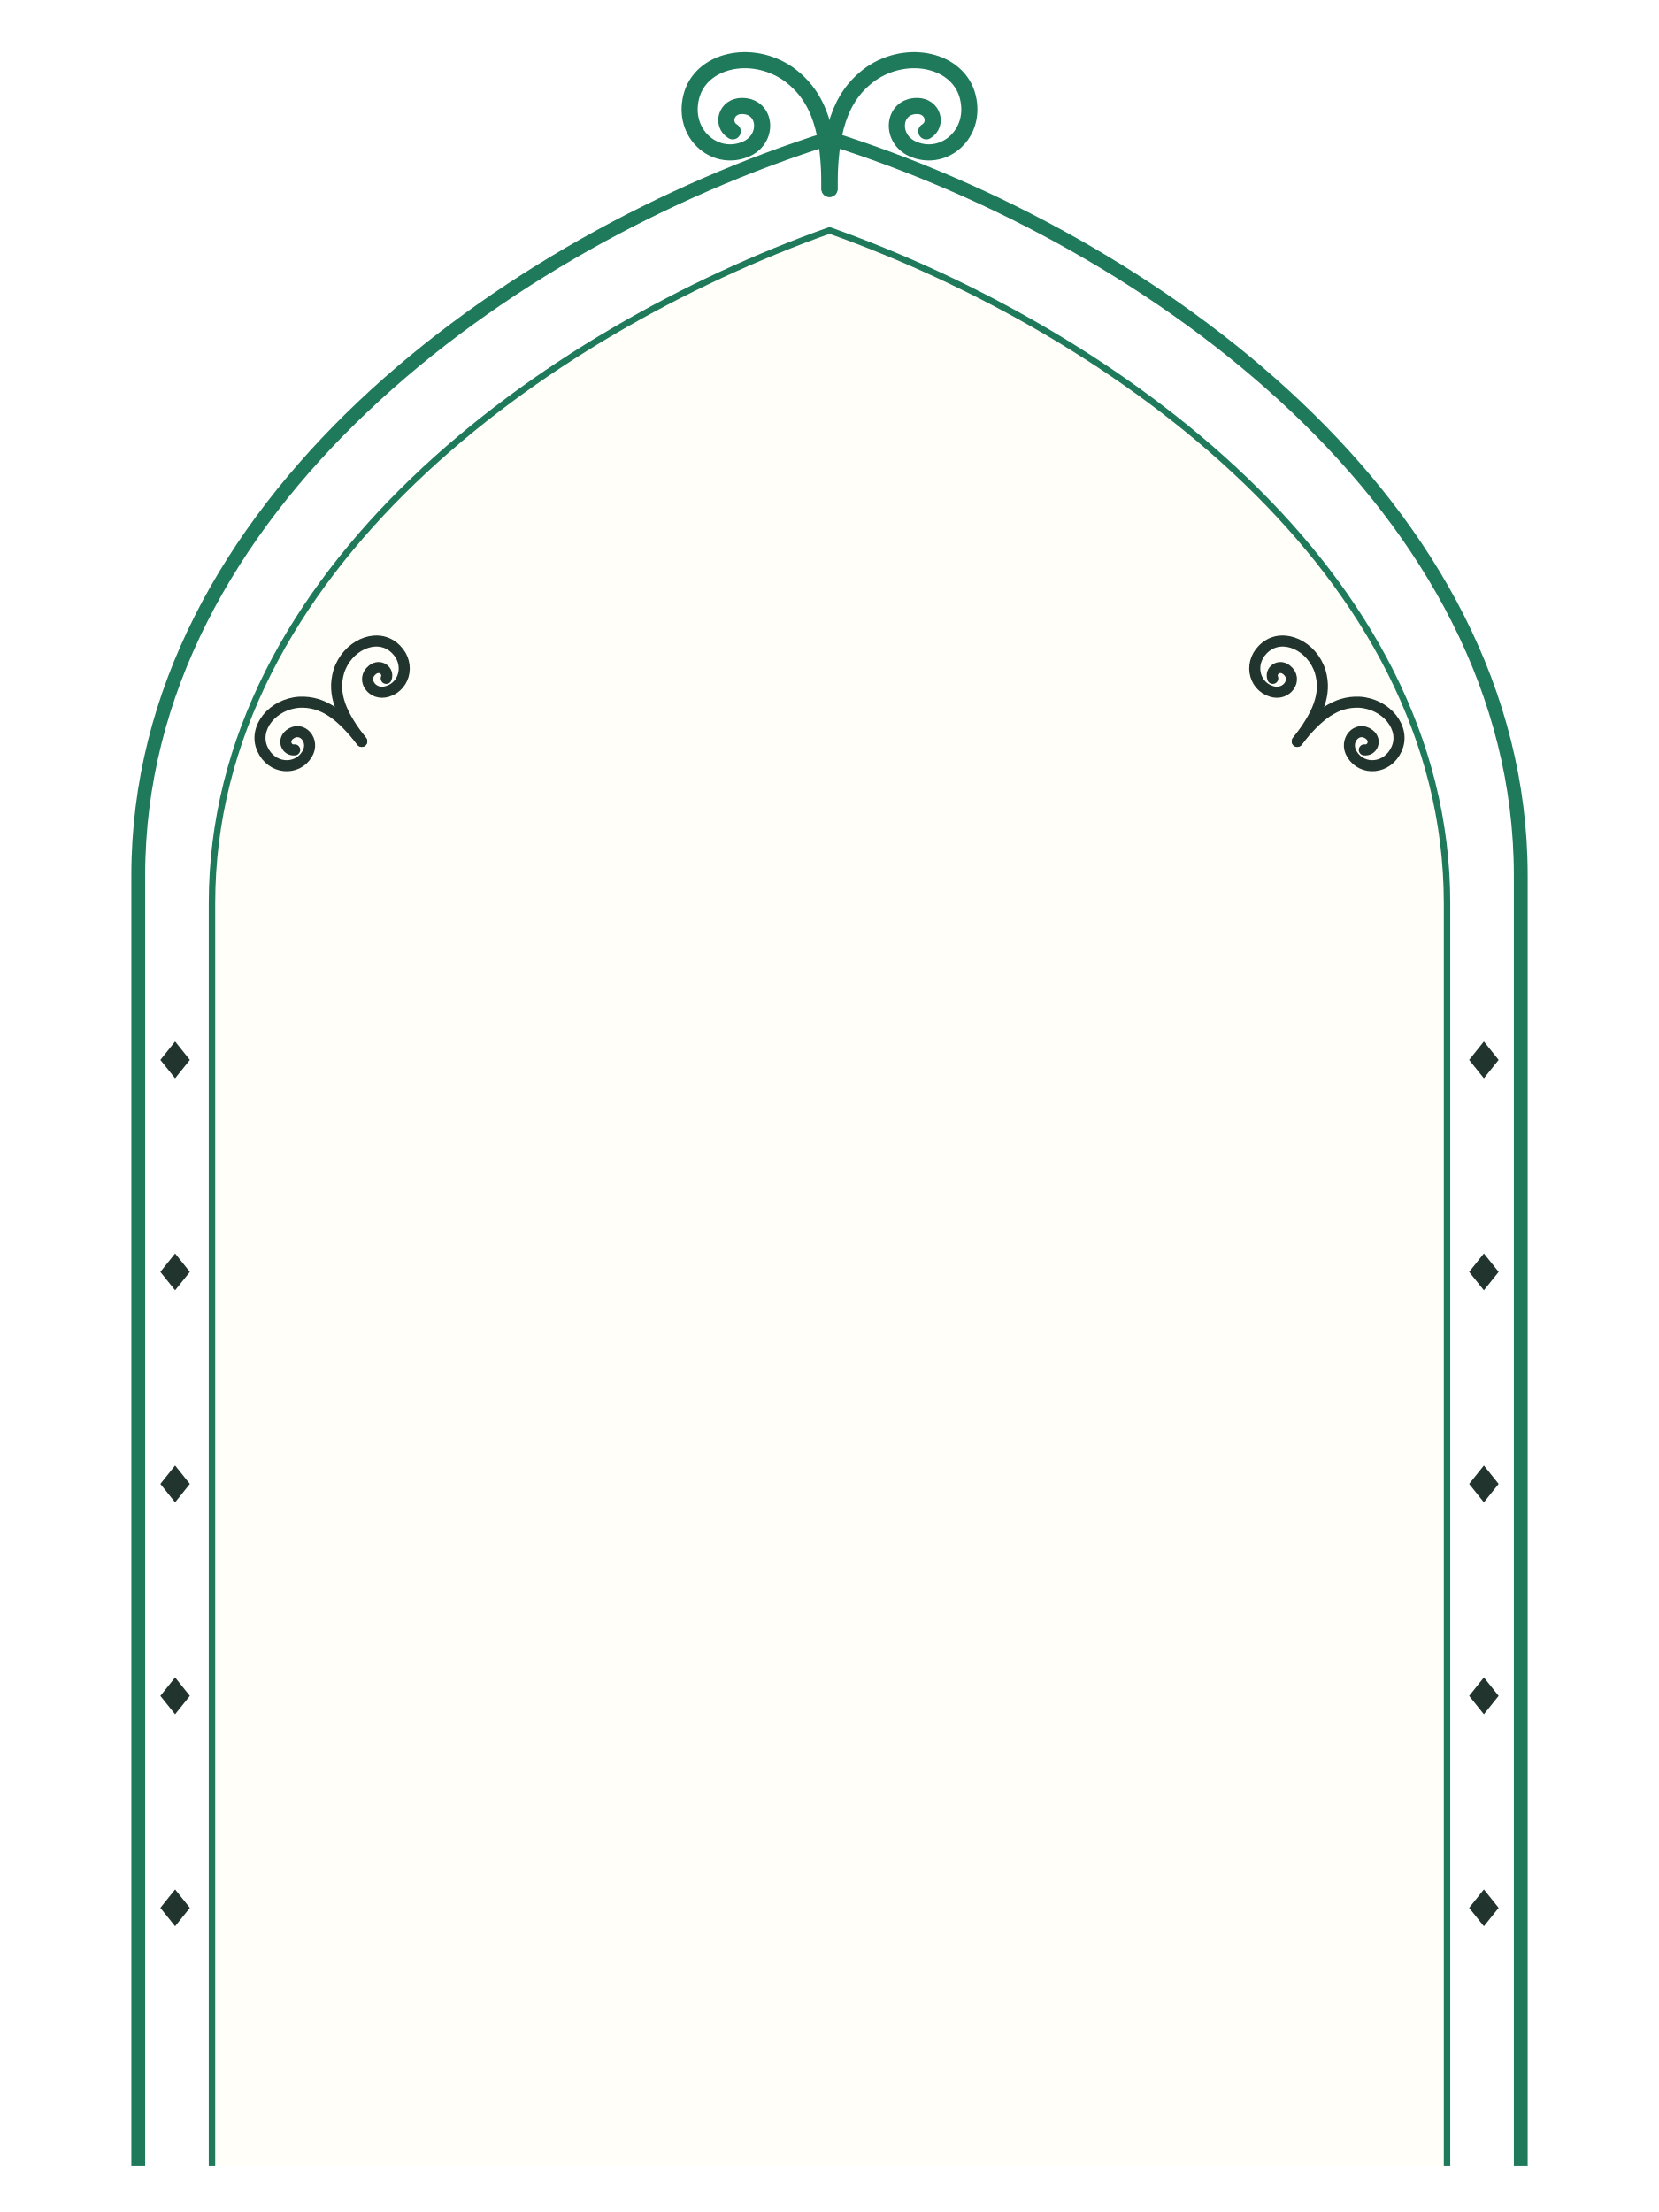
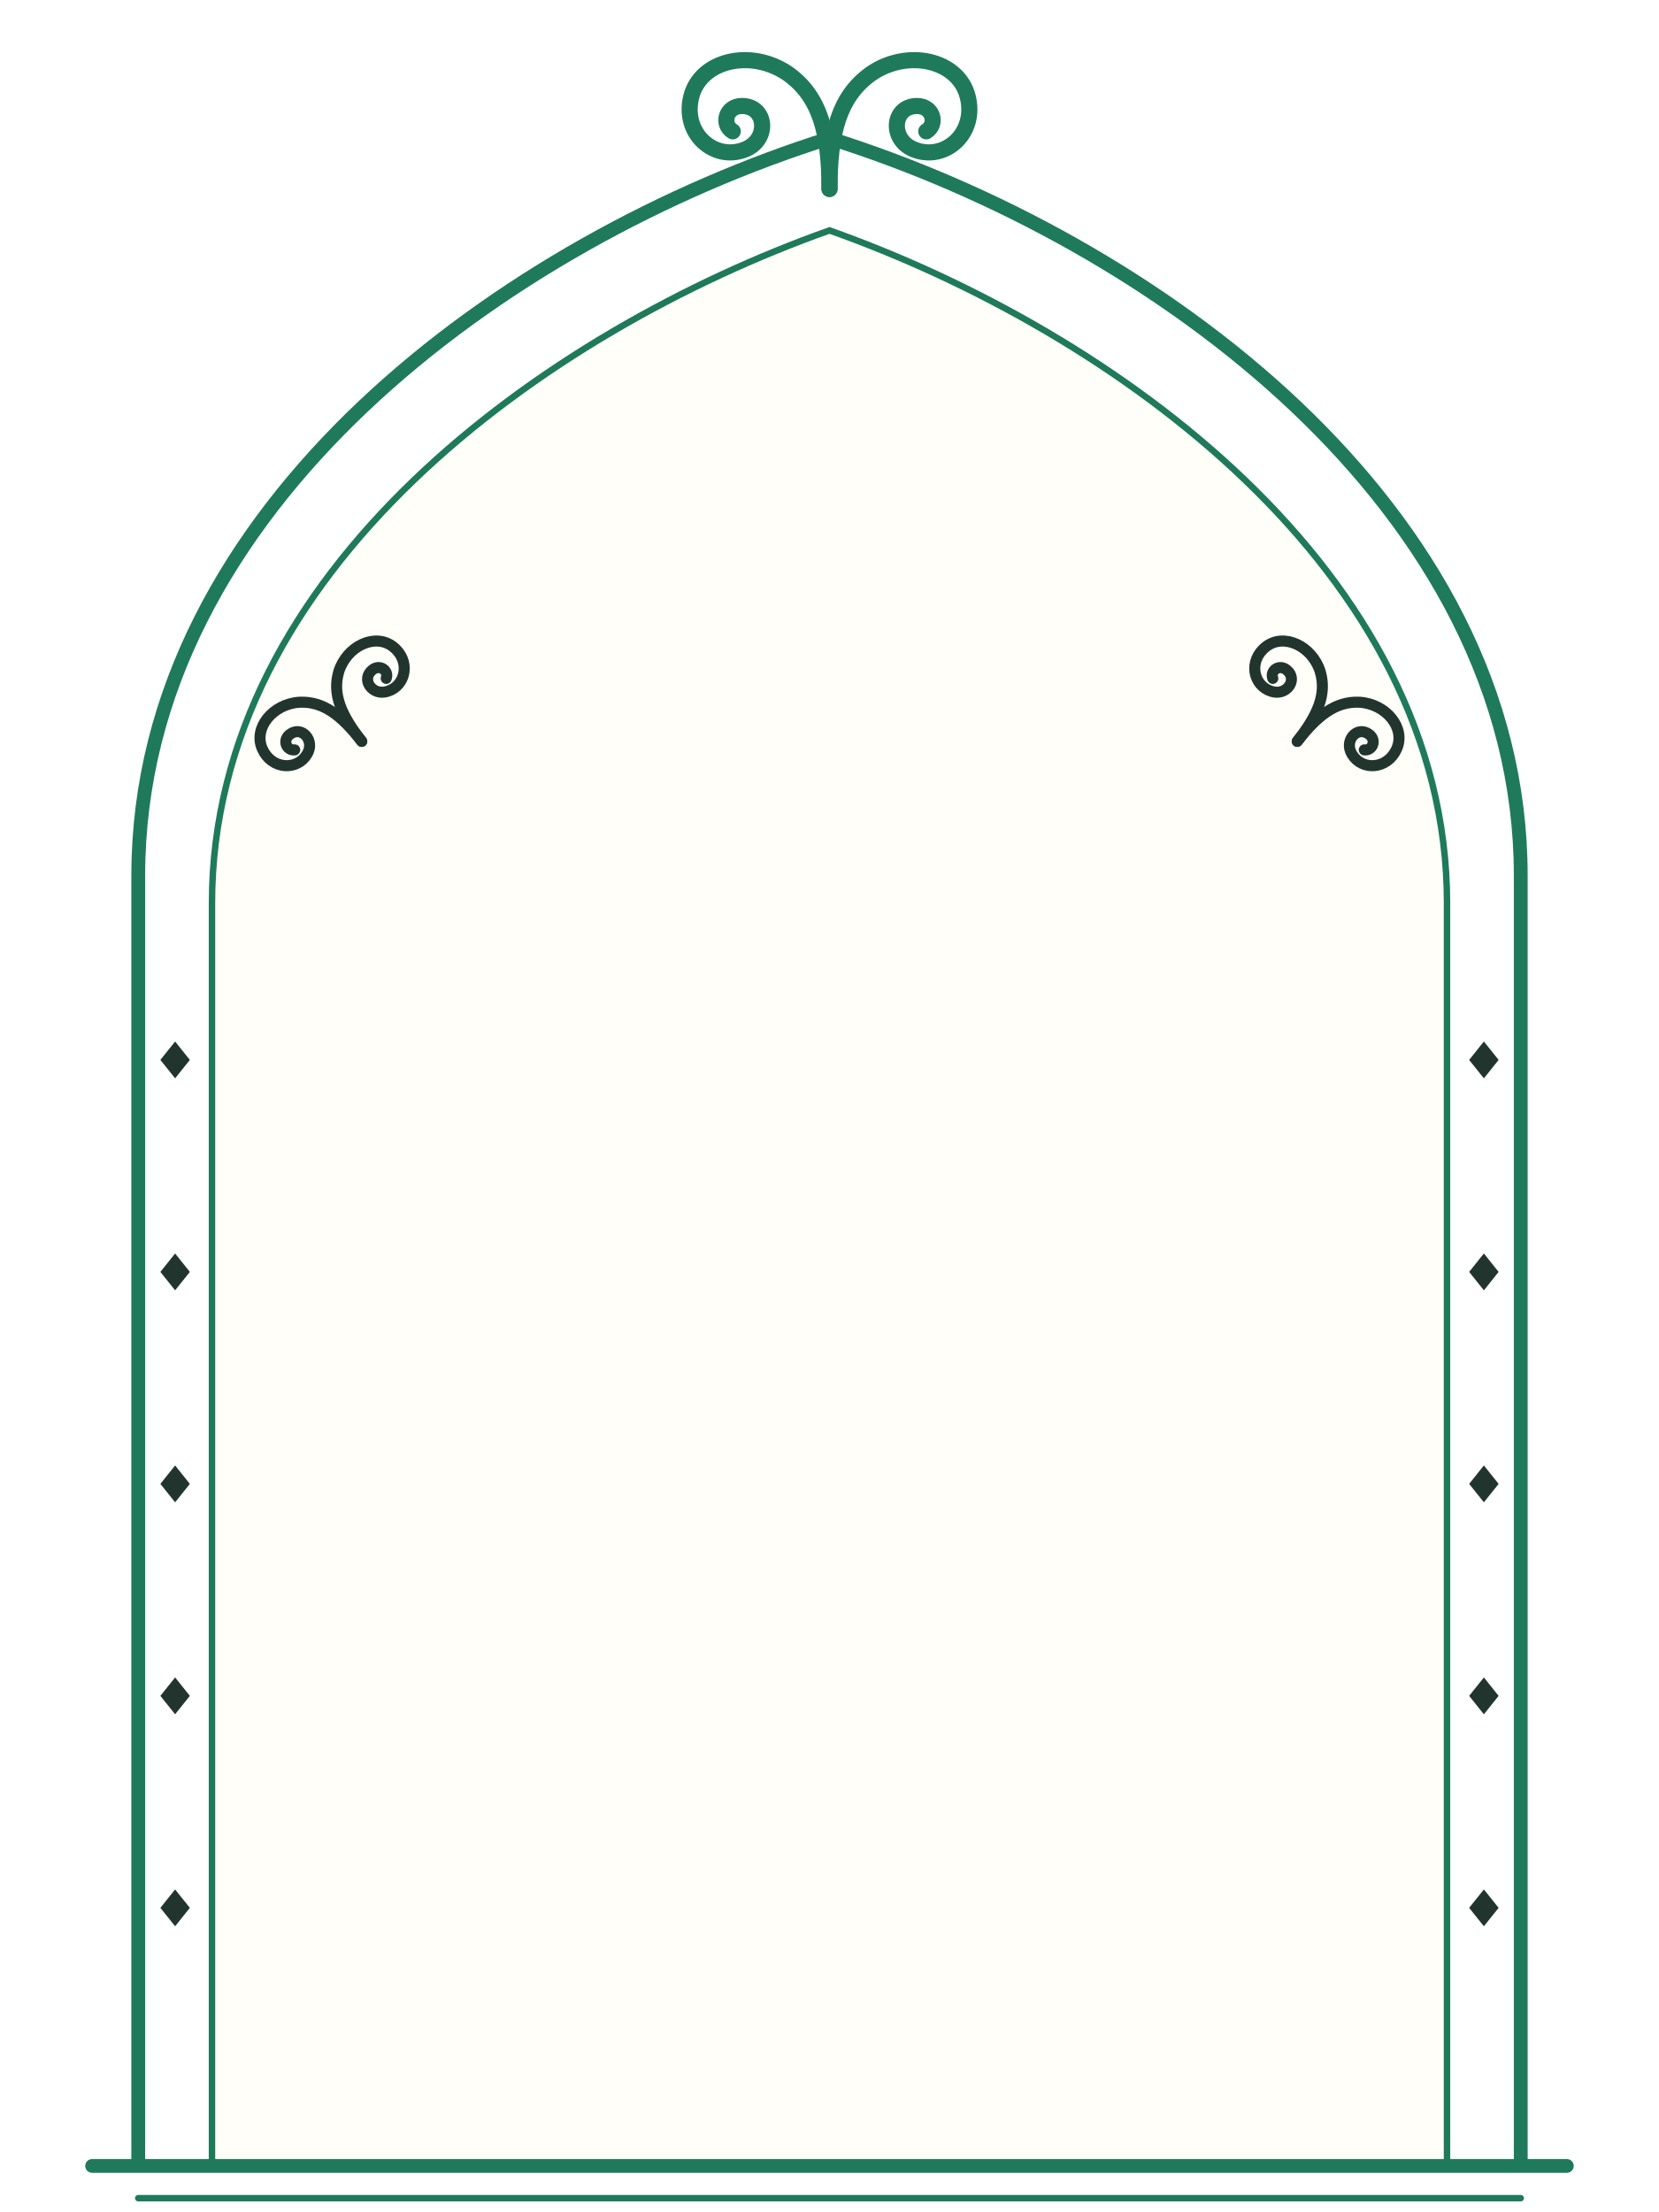
<svg xmlns="http://www.w3.org/2000/svg" width="360" height="480" viewBox="0 0 360 480">
  <path d="M46,470 L46,196 C46,124 118,72 180,50 C242,72 314,124 314,196 L314,470 Z" fill="#fffef9" stroke="none" />
  <path d="M30,470 L30,190 C30,110 110,52 180,30 C250,52 330,110 330,190 L330,470" fill="none" stroke="#1f7a5c" stroke-width="3" />
  <path d="M46,470 L46,196 C46,124 118,72 180,50 C242,72 314,124 314,196 L314,470" fill="none" stroke="#1f7a5c" stroke-width="1.4" />
  <g transform="translate(180,18) scale(.5)">
    <g fill="none" stroke="#1f7a5c" stroke-width="7" stroke-linecap="round" stroke-linejoin="round">
      <path d="M0,46 C0,22 4,6 18,-4 C34,-15 56,-10 60,6 C64,22 50,34 37,29 C26,25 27,10 38,10 C45,10 47,18 42,21" />
      <path d="M0,46 C0,22 4,6 18,-4 C34,-15 56,-10 60,6 C64,22 50,34 37,29 C26,25 27,10 38,10 C45,10 47,18 42,21" transform="scale(-1,1)" />
    </g>
  </g>
  <g transform="translate(38,230)">
    <path d="M0,-4 L3.2,0 L0,4 L-3.2,0 Z" fill="#21352e" />
  </g>
  <g transform="translate(322,230)">
    <path d="M0,-4 L3.2,0 L0,4 L-3.2,0 Z" fill="#21352e" />
  </g>
  <g transform="translate(38,276)">
    <path d="M0,-4 L3.2,0 L0,4 L-3.2,0 Z" fill="#21352e" />
  </g>
  <g transform="translate(322,276)">
    <path d="M0,-4 L3.2,0 L0,4 L-3.2,0 Z" fill="#21352e" />
  </g>
  <g transform="translate(38,322)">
    <path d="M0,-4 L3.2,0 L0,4 L-3.2,0 Z" fill="#21352e" />
  </g>
  <g transform="translate(322,322)">
    <path d="M0,-4 L3.2,0 L0,4 L-3.2,0 Z" fill="#21352e" />
  </g>
  <g transform="translate(38,368)">
    <path d="M0,-4 L3.2,0 L0,4 L-3.2,0 Z" fill="#21352e" />
  </g>
  <g transform="translate(322,368)">
    <path d="M0,-4 L3.2,0 L0,4 L-3.2,0 Z" fill="#21352e" />
  </g>
  <g transform="translate(38,414)">
    <path d="M0,-4 L3.2,0 L0,4 L-3.2,0 Z" fill="#21352e" />
  </g>
  <g transform="translate(322,414)">
    <path d="M0,-4 L3.2,0 L0,4 L-3.2,0 Z" fill="#21352e" />
  </g>
  <g transform="translate(70,150) rotate(-38) scale(.3)">
    <g fill="none" stroke="#21352e" stroke-width="8" stroke-linecap="round" stroke-linejoin="round">
      <path d="M0,46 C0,22 4,6 18,-4 C34,-15 56,-10 60,6 C64,22 50,34 37,29 C26,25 27,10 38,10 C45,10 47,18 42,21" />
      <path d="M0,46 C0,22 4,6 18,-4 C34,-15 56,-10 60,6 C64,22 50,34 37,29 C26,25 27,10 38,10 C45,10 47,18 42,21" transform="scale(-1,1)" />
    </g>
  </g>
  <g transform="translate(290,150) rotate(38) scale(.3)">
    <g fill="none" stroke="#21352e" stroke-width="8" stroke-linecap="round" stroke-linejoin="round">
      <path d="M0,46 C0,22 4,6 18,-4 C34,-15 56,-10 60,6 C64,22 50,34 37,29 C26,25 27,10 38,10 C45,10 47,18 42,21" />
      <path d="M0,46 C0,22 4,6 18,-4 C34,-15 56,-10 60,6 C64,22 50,34 37,29 C26,25 27,10 38,10 C45,10 47,18 42,21" transform="scale(-1,1)" />
    </g>
  </g>
+   <path d="M20,470 L340,470" stroke="#1f7a5c" stroke-width="3" stroke-linecap="round" />
+   <path d="M30,477 L330,477" stroke="#1f7a5c" stroke-width="1.4" stroke-linecap="round" />
</svg>
